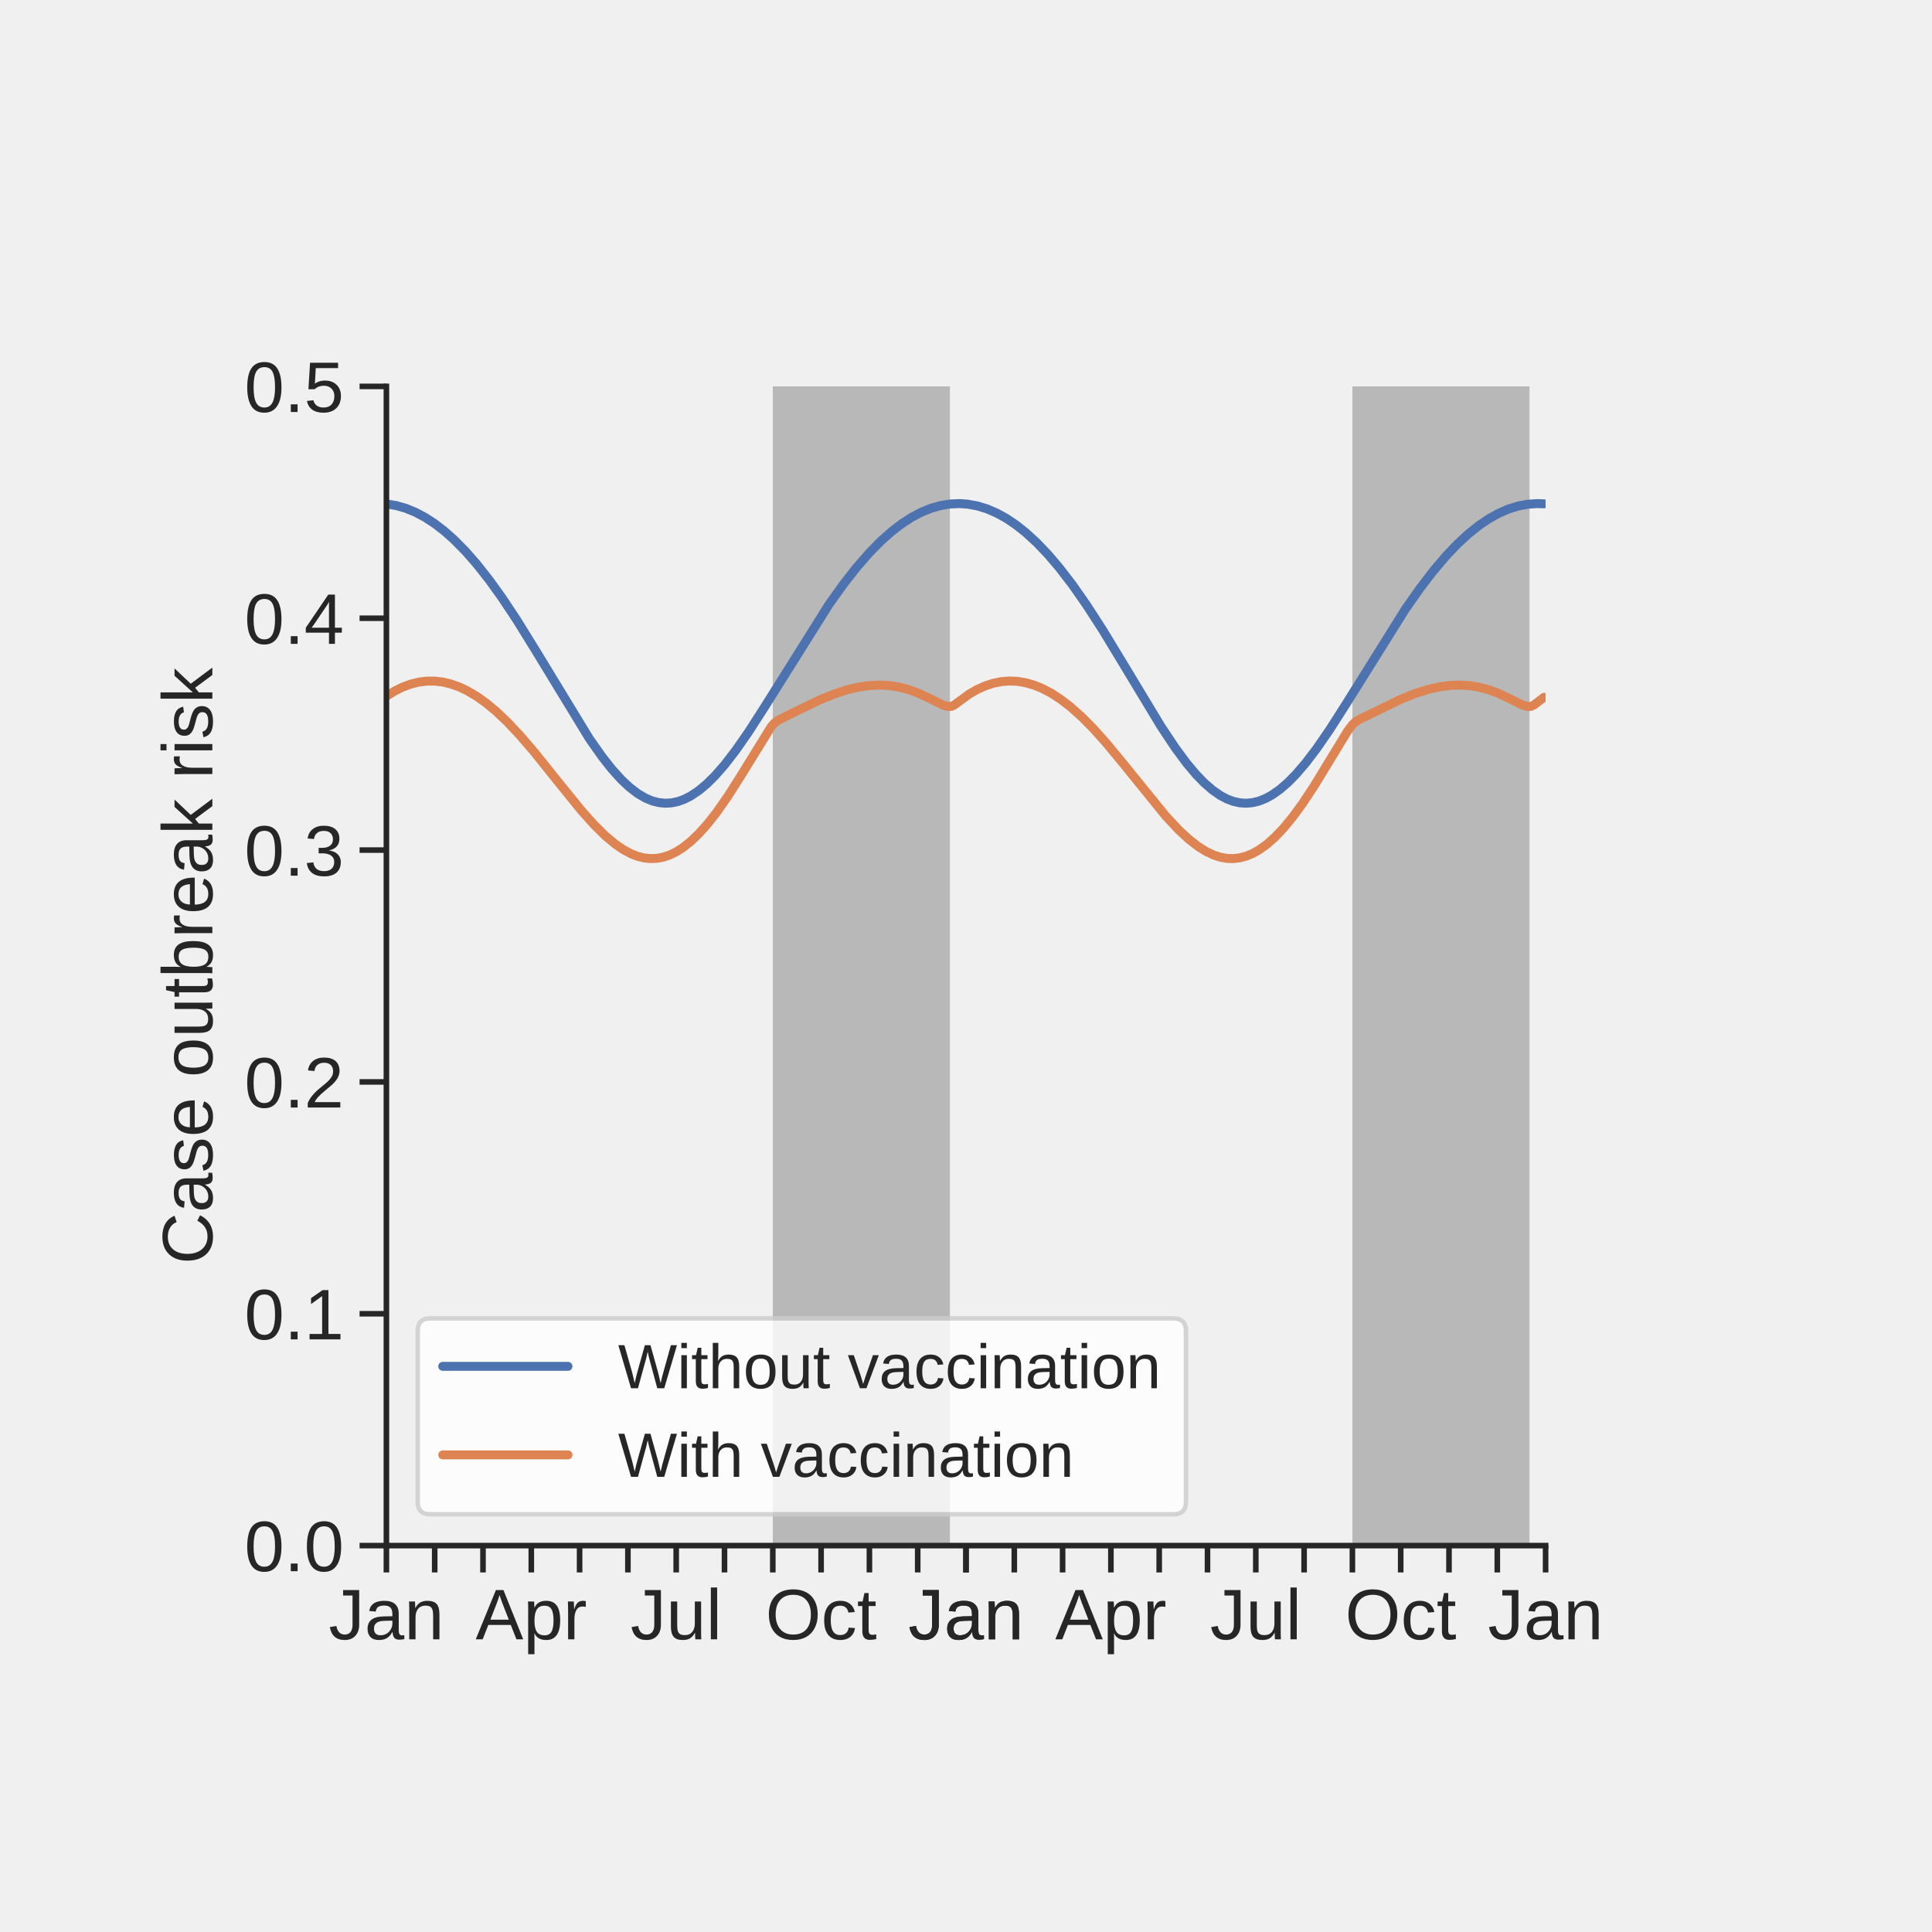
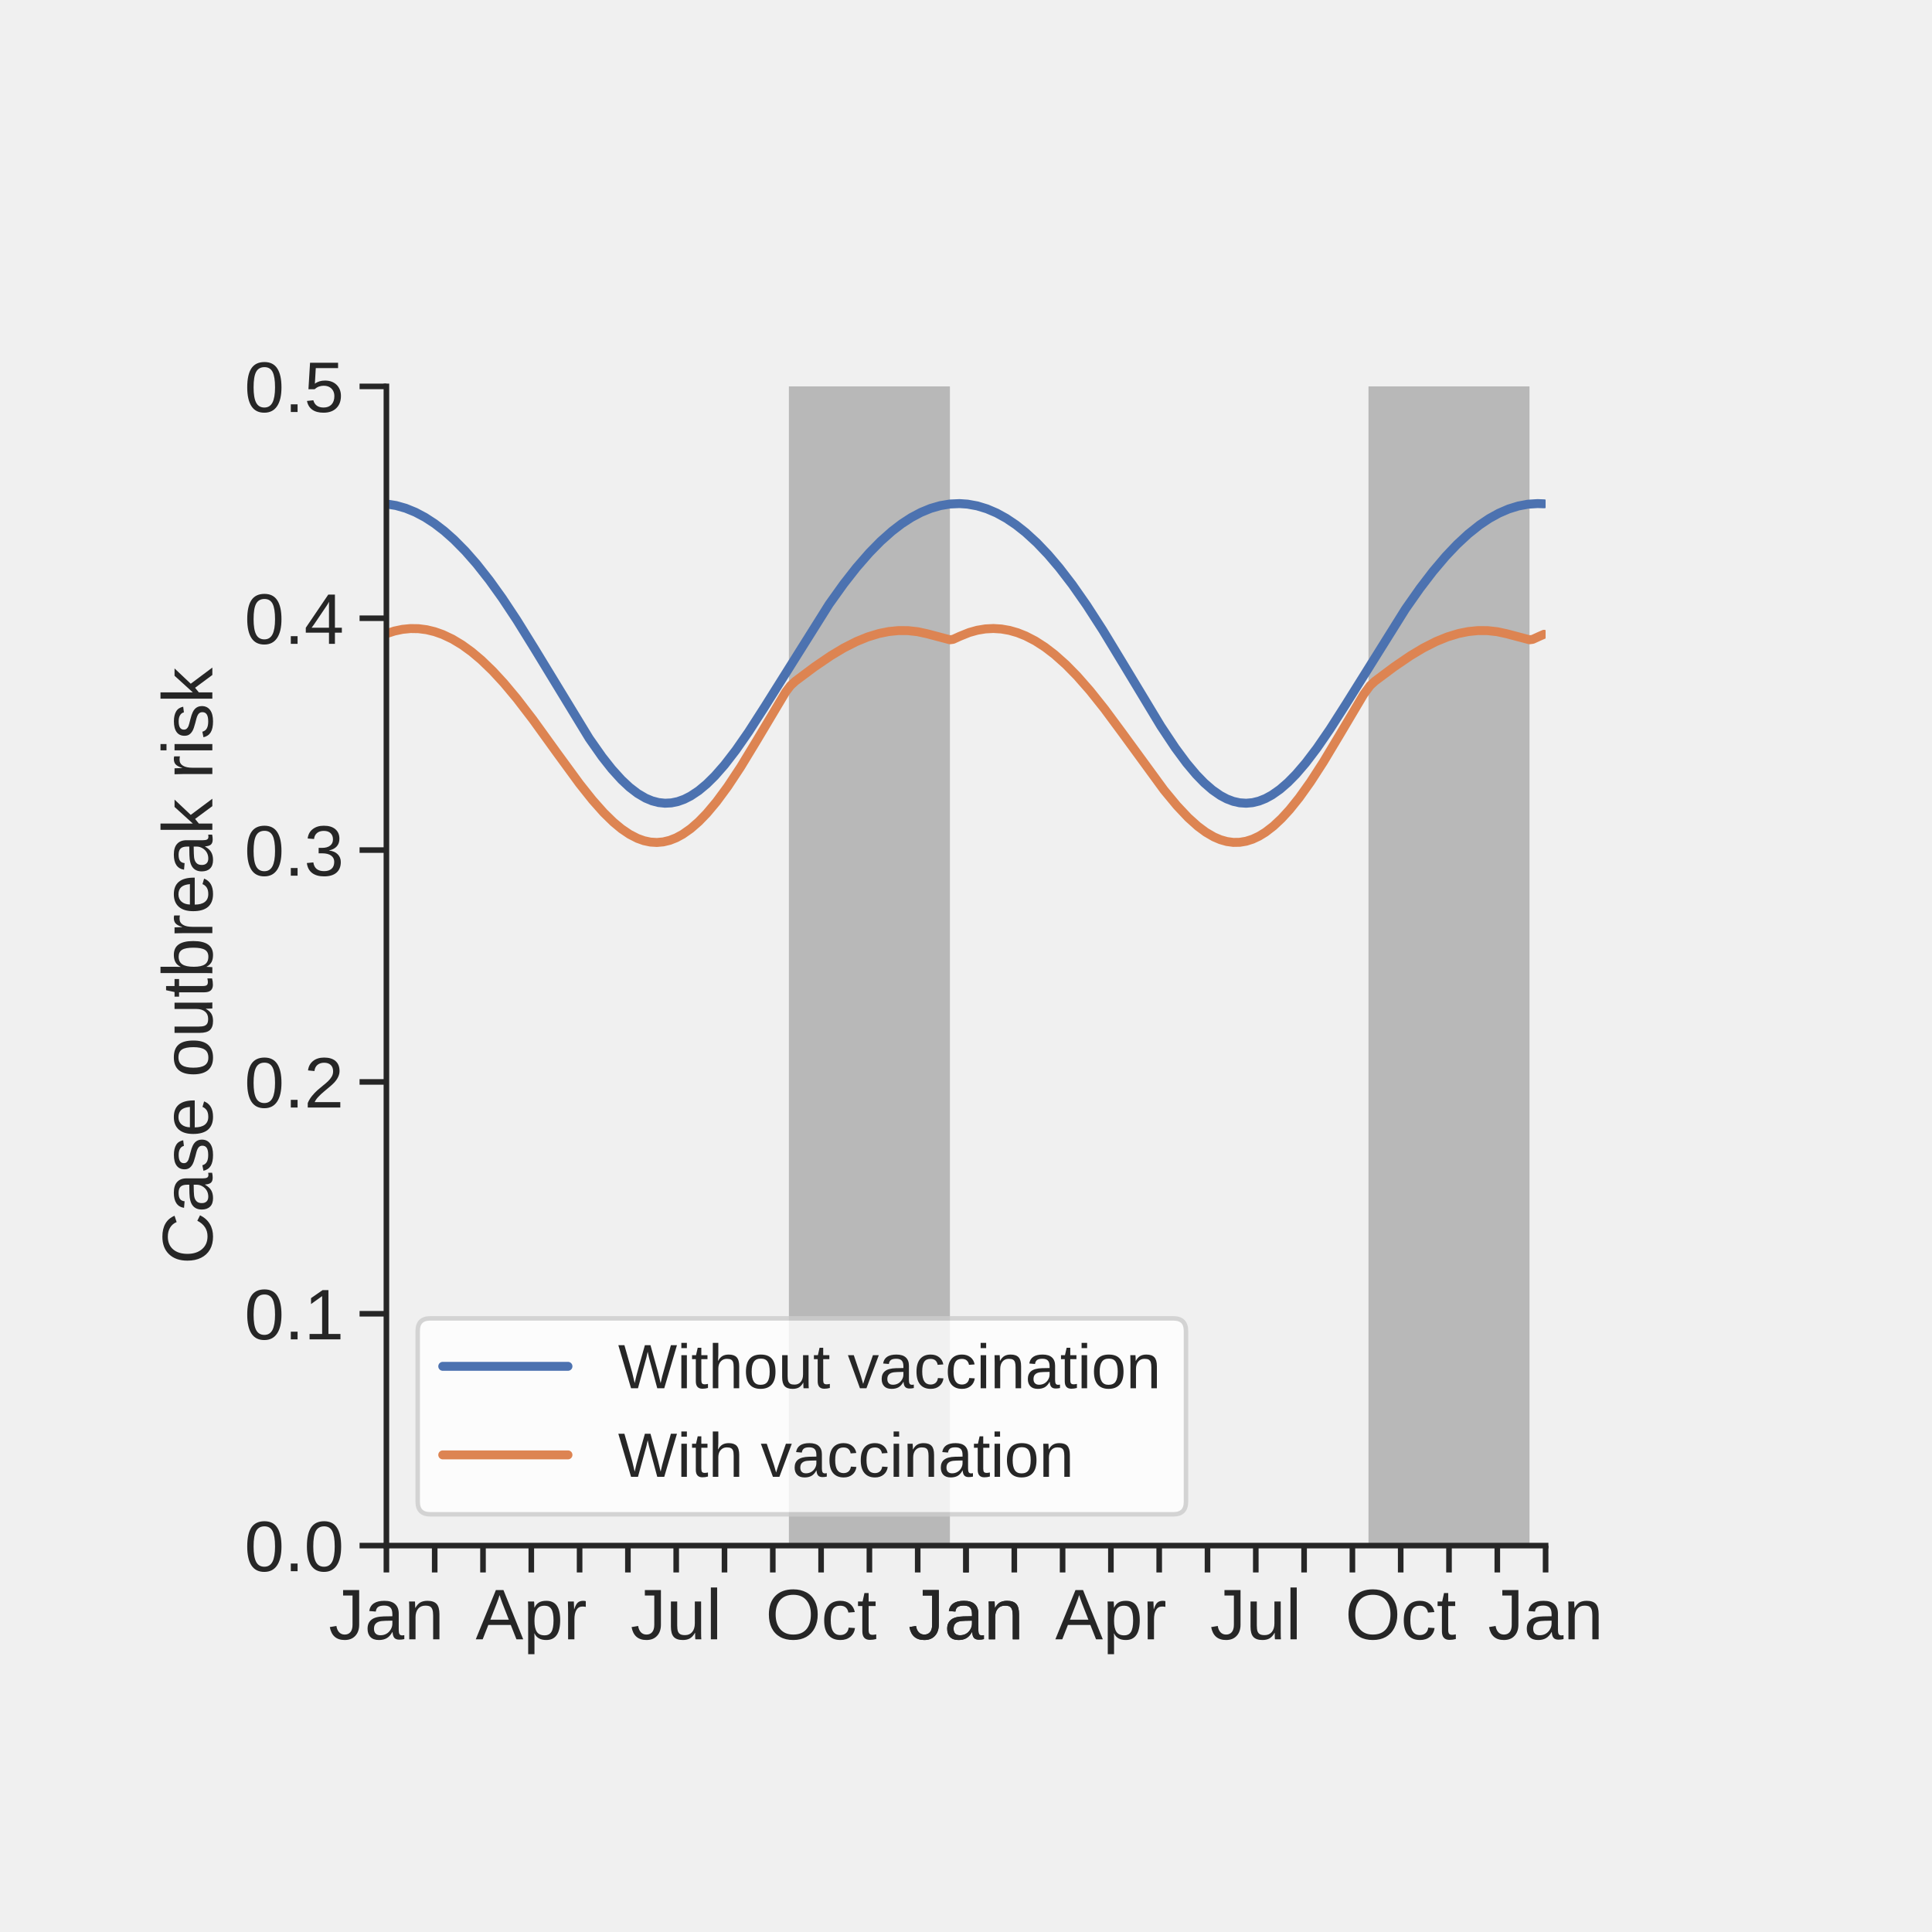
<svg xmlns="http://www.w3.org/2000/svg" xmlns:xlink="http://www.w3.org/1999/xlink" width="432pt" height="432pt" viewBox="0 0 432 432" version="1.1">
  <defs>
    <style type="text/css">*{stroke-linejoin: round; stroke-linecap: butt}</style>
  </defs>
  <g id="figure_1">
    <g id="patch_1">
      <path d="M 0 432  L 432 432  L 432 0  L 0 0  L 0 432  z " style="fill: none" />
    </g>
    <g id="axes_1">
      <g id="patch_2">
        <path d="M 86.4 345.6  L 345.6 345.6  L 345.6 86.4  L 86.4 86.4  L 86.4 345.6  z " style="fill: none" />
      </g>
      <g id="matplotlib.axis_1">
        <g id="xtick_1">
          <g id="line2d_1">
            <defs>
-               <path id="m49d3cffe52" d="M 0 0  L 0 6  " style="stroke: #262626; stroke-width: 1.25" />
+               <path id="md2b25d978f" d="M 0 0  L 0 6  " style="stroke: #262626; stroke-width: 1.25" />
            </defs>
            <g>
-               <use xlink:href="#m49d3cffe52" x="86.4" y="345.6" style="fill: #262626; stroke: #262626; stroke-width: 1.25" />
+               <use xlink:href="#md2b25d978f" x="86.4" y="345.6" style="fill: #262626; stroke: #262626; stroke-width: 1.25" />
            </g>
          </g>
          <g id="text_1">
            <text style="fill: #262626; font: 16px 'Arial', 'DejaVu Sans', 'Liberation Sans', 'Bitstream Vera Sans', sans-serif; text-anchor: middle" x="86.4" y="366.553" transform="rotate(-0 86.4 366.5525)">Jan</text>
          </g>
        </g>
        <g id="xtick_2">
          <g id="line2d_2">
            <g>
-               <use xlink:href="#m49d3cffe52" x="97.2" y="345.6" style="fill: #262626; stroke: #262626; stroke-width: 1.25" />
+               <use xlink:href="#md2b25d978f" x="97.2" y="345.6" style="fill: #262626; stroke: #262626; stroke-width: 1.25" />
            </g>
          </g>
        </g>
        <g id="xtick_3">
          <g id="line2d_3">
            <g>
-               <use xlink:href="#m49d3cffe52" x="108" y="345.6" style="fill: #262626; stroke: #262626; stroke-width: 1.25" />
+               <use xlink:href="#md2b25d978f" x="108" y="345.6" style="fill: #262626; stroke: #262626; stroke-width: 1.25" />
            </g>
          </g>
        </g>
        <g id="xtick_4">
          <g id="line2d_4">
            <g>
-               <use xlink:href="#m49d3cffe52" x="118.8" y="345.6" style="fill: #262626; stroke: #262626; stroke-width: 1.25" />
+               <use xlink:href="#md2b25d978f" x="118.8" y="345.6" style="fill: #262626; stroke: #262626; stroke-width: 1.25" />
            </g>
          </g>
          <g id="text_2">
            <text style="fill: #262626; font: 16px 'Arial', 'DejaVu Sans', 'Liberation Sans', 'Bitstream Vera Sans', sans-serif; text-anchor: middle" x="118.8" y="366.553" transform="rotate(-0 118.8 366.5525)">Apr</text>
          </g>
        </g>
        <g id="xtick_5">
          <g id="line2d_5">
            <g>
-               <use xlink:href="#m49d3cffe52" x="129.6" y="345.6" style="fill: #262626; stroke: #262626; stroke-width: 1.25" />
+               <use xlink:href="#md2b25d978f" x="129.6" y="345.6" style="fill: #262626; stroke: #262626; stroke-width: 1.25" />
            </g>
          </g>
        </g>
        <g id="xtick_6">
          <g id="line2d_6">
            <g>
-               <use xlink:href="#m49d3cffe52" x="140.4" y="345.6" style="fill: #262626; stroke: #262626; stroke-width: 1.25" />
+               <use xlink:href="#md2b25d978f" x="140.4" y="345.6" style="fill: #262626; stroke: #262626; stroke-width: 1.25" />
            </g>
          </g>
        </g>
        <g id="xtick_7">
          <g id="line2d_7">
            <g>
-               <use xlink:href="#m49d3cffe52" x="151.2" y="345.6" style="fill: #262626; stroke: #262626; stroke-width: 1.25" />
+               <use xlink:href="#md2b25d978f" x="151.2" y="345.6" style="fill: #262626; stroke: #262626; stroke-width: 1.25" />
            </g>
          </g>
          <g id="text_3">
            <text style="fill: #262626; font: 16px 'Arial', 'DejaVu Sans', 'Liberation Sans', 'Bitstream Vera Sans', sans-serif; text-anchor: middle" x="151.2" y="366.553" transform="rotate(-0 151.2 366.5525)">Jul</text>
          </g>
        </g>
        <g id="xtick_8">
          <g id="line2d_8">
            <g>
-               <use xlink:href="#m49d3cffe52" x="162" y="345.6" style="fill: #262626; stroke: #262626; stroke-width: 1.25" />
+               <use xlink:href="#md2b25d978f" x="162" y="345.6" style="fill: #262626; stroke: #262626; stroke-width: 1.25" />
            </g>
          </g>
        </g>
        <g id="xtick_9">
          <g id="line2d_9">
            <g>
-               <use xlink:href="#m49d3cffe52" x="172.8" y="345.6" style="fill: #262626; stroke: #262626; stroke-width: 1.25" />
+               <use xlink:href="#md2b25d978f" x="172.8" y="345.6" style="fill: #262626; stroke: #262626; stroke-width: 1.25" />
            </g>
          </g>
        </g>
        <g id="xtick_10">
          <g id="line2d_10">
            <g>
-               <use xlink:href="#m49d3cffe52" x="183.6" y="345.6" style="fill: #262626; stroke: #262626; stroke-width: 1.25" />
+               <use xlink:href="#md2b25d978f" x="183.6" y="345.6" style="fill: #262626; stroke: #262626; stroke-width: 1.25" />
            </g>
          </g>
          <g id="text_4">
            <text style="fill: #262626; font: 16px 'Arial', 'DejaVu Sans', 'Liberation Sans', 'Bitstream Vera Sans', sans-serif; text-anchor: middle" x="183.6" y="366.553" transform="rotate(-0 183.6 366.5525)">Oct</text>
          </g>
        </g>
        <g id="xtick_11">
          <g id="line2d_11">
            <g>
-               <use xlink:href="#m49d3cffe52" x="194.4" y="345.6" style="fill: #262626; stroke: #262626; stroke-width: 1.25" />
+               <use xlink:href="#md2b25d978f" x="194.4" y="345.6" style="fill: #262626; stroke: #262626; stroke-width: 1.25" />
            </g>
          </g>
        </g>
        <g id="xtick_12">
          <g id="line2d_12">
            <g>
-               <use xlink:href="#m49d3cffe52" x="205.2" y="345.6" style="fill: #262626; stroke: #262626; stroke-width: 1.25" />
+               <use xlink:href="#md2b25d978f" x="205.2" y="345.6" style="fill: #262626; stroke: #262626; stroke-width: 1.25" />
            </g>
          </g>
        </g>
        <g id="xtick_13">
          <g id="line2d_13">
            <g>
-               <use xlink:href="#m49d3cffe52" x="216" y="345.6" style="fill: #262626; stroke: #262626; stroke-width: 1.25" />
+               <use xlink:href="#md2b25d978f" x="216" y="345.6" style="fill: #262626; stroke: #262626; stroke-width: 1.25" />
            </g>
          </g>
          <g id="text_5">
            <text style="fill: #262626; font: 16px 'Arial', 'DejaVu Sans', 'Liberation Sans', 'Bitstream Vera Sans', sans-serif; text-anchor: middle" x="216" y="366.553" transform="rotate(-0 216 366.5525)">Jan</text>
          </g>
        </g>
        <g id="xtick_14">
          <g id="line2d_14">
            <g>
-               <use xlink:href="#m49d3cffe52" x="216" y="345.6" style="fill: #262626; stroke: #262626; stroke-width: 1.25" />
+               <use xlink:href="#md2b25d978f" x="216" y="345.6" style="fill: #262626; stroke: #262626; stroke-width: 1.25" />
            </g>
          </g>
          <g id="text_6">
            <text style="fill: #262626; font: 16px 'Arial', 'DejaVu Sans', 'Liberation Sans', 'Bitstream Vera Sans', sans-serif; text-anchor: middle" x="216" y="366.553" transform="rotate(-0 216 366.5525)">Jan</text>
          </g>
        </g>
        <g id="xtick_15">
          <g id="line2d_15">
            <g>
-               <use xlink:href="#m49d3cffe52" x="226.8" y="345.6" style="fill: #262626; stroke: #262626; stroke-width: 1.25" />
+               <use xlink:href="#md2b25d978f" x="226.8" y="345.6" style="fill: #262626; stroke: #262626; stroke-width: 1.25" />
            </g>
          </g>
        </g>
        <g id="xtick_16">
          <g id="line2d_16">
            <g>
-               <use xlink:href="#m49d3cffe52" x="237.6" y="345.6" style="fill: #262626; stroke: #262626; stroke-width: 1.25" />
+               <use xlink:href="#md2b25d978f" x="237.6" y="345.6" style="fill: #262626; stroke: #262626; stroke-width: 1.25" />
            </g>
          </g>
        </g>
        <g id="xtick_17">
          <g id="line2d_17">
            <g>
-               <use xlink:href="#m49d3cffe52" x="248.4" y="345.6" style="fill: #262626; stroke: #262626; stroke-width: 1.25" />
+               <use xlink:href="#md2b25d978f" x="248.4" y="345.6" style="fill: #262626; stroke: #262626; stroke-width: 1.25" />
            </g>
          </g>
          <g id="text_7">
            <text style="fill: #262626; font: 16px 'Arial', 'DejaVu Sans', 'Liberation Sans', 'Bitstream Vera Sans', sans-serif; text-anchor: middle" x="248.4" y="366.553" transform="rotate(-0 248.4 366.5525)">Apr</text>
          </g>
        </g>
        <g id="xtick_18">
          <g id="line2d_18">
            <g>
-               <use xlink:href="#m49d3cffe52" x="259.2" y="345.6" style="fill: #262626; stroke: #262626; stroke-width: 1.25" />
+               <use xlink:href="#md2b25d978f" x="259.2" y="345.6" style="fill: #262626; stroke: #262626; stroke-width: 1.25" />
            </g>
          </g>
        </g>
        <g id="xtick_19">
          <g id="line2d_19">
            <g>
-               <use xlink:href="#m49d3cffe52" x="270" y="345.6" style="fill: #262626; stroke: #262626; stroke-width: 1.25" />
+               <use xlink:href="#md2b25d978f" x="270" y="345.6" style="fill: #262626; stroke: #262626; stroke-width: 1.25" />
            </g>
          </g>
        </g>
        <g id="xtick_20">
          <g id="line2d_20">
            <g>
-               <use xlink:href="#m49d3cffe52" x="280.8" y="345.6" style="fill: #262626; stroke: #262626; stroke-width: 1.25" />
+               <use xlink:href="#md2b25d978f" x="280.8" y="345.6" style="fill: #262626; stroke: #262626; stroke-width: 1.25" />
            </g>
          </g>
          <g id="text_8">
            <text style="fill: #262626; font: 16px 'Arial', 'DejaVu Sans', 'Liberation Sans', 'Bitstream Vera Sans', sans-serif; text-anchor: middle" x="280.8" y="366.553" transform="rotate(-0 280.8 366.5525)">Jul</text>
          </g>
        </g>
        <g id="xtick_21">
          <g id="line2d_21">
            <g>
-               <use xlink:href="#m49d3cffe52" x="291.6" y="345.6" style="fill: #262626; stroke: #262626; stroke-width: 1.25" />
+               <use xlink:href="#md2b25d978f" x="291.6" y="345.6" style="fill: #262626; stroke: #262626; stroke-width: 1.25" />
            </g>
          </g>
        </g>
        <g id="xtick_22">
          <g id="line2d_22">
            <g>
-               <use xlink:href="#m49d3cffe52" x="302.4" y="345.6" style="fill: #262626; stroke: #262626; stroke-width: 1.25" />
+               <use xlink:href="#md2b25d978f" x="302.4" y="345.6" style="fill: #262626; stroke: #262626; stroke-width: 1.25" />
            </g>
          </g>
        </g>
        <g id="xtick_23">
          <g id="line2d_23">
            <g>
-               <use xlink:href="#m49d3cffe52" x="313.2" y="345.6" style="fill: #262626; stroke: #262626; stroke-width: 1.25" />
+               <use xlink:href="#md2b25d978f" x="313.2" y="345.6" style="fill: #262626; stroke: #262626; stroke-width: 1.25" />
            </g>
          </g>
          <g id="text_9">
            <text style="fill: #262626; font: 16px 'Arial', 'DejaVu Sans', 'Liberation Sans', 'Bitstream Vera Sans', sans-serif; text-anchor: middle" x="313.2" y="366.553" transform="rotate(-0 313.2 366.5525)">Oct</text>
          </g>
        </g>
        <g id="xtick_24">
          <g id="line2d_24">
            <g>
-               <use xlink:href="#m49d3cffe52" x="324" y="345.6" style="fill: #262626; stroke: #262626; stroke-width: 1.25" />
+               <use xlink:href="#md2b25d978f" x="324" y="345.6" style="fill: #262626; stroke: #262626; stroke-width: 1.25" />
            </g>
          </g>
        </g>
        <g id="xtick_25">
          <g id="line2d_25">
            <g>
-               <use xlink:href="#m49d3cffe52" x="334.8" y="345.6" style="fill: #262626; stroke: #262626; stroke-width: 1.25" />
+               <use xlink:href="#md2b25d978f" x="334.8" y="345.6" style="fill: #262626; stroke: #262626; stroke-width: 1.25" />
            </g>
          </g>
        </g>
        <g id="xtick_26">
          <g id="line2d_26">
            <g>
-               <use xlink:href="#m49d3cffe52" x="345.6" y="345.6" style="fill: #262626; stroke: #262626; stroke-width: 1.25" />
+               <use xlink:href="#md2b25d978f" x="345.6" y="345.6" style="fill: #262626; stroke: #262626; stroke-width: 1.25" />
            </g>
          </g>
          <g id="text_10">
            <text style="fill: #262626; font: 16px 'Arial', 'DejaVu Sans', 'Liberation Sans', 'Bitstream Vera Sans', sans-serif; text-anchor: middle" x="345.6" y="366.553" transform="rotate(-0 345.6 366.5525)">Jan</text>
          </g>
        </g>
        <g id="text_11">
          <text style="fill: #262626; font: 16px 'Arial', 'DejaVu Sans', 'Liberation Sans', 'Bitstream Vera Sans', sans-serif; text-anchor: middle" x="216" y="385.185" transform="rotate(-0 216 385.185)"> </text>
        </g>
      </g>
      <g id="matplotlib.axis_2">
        <g id="ytick_1">
          <g id="line2d_27">
            <defs>
-               <path id="m39ff6f68b8" d="M 0 0  L -6 0  " style="stroke: #262626; stroke-width: 1.25" />
+               <path id="m48cab7364d" d="M 0 0  L -6 0  " style="stroke: #262626; stroke-width: 1.25" />
            </defs>
            <g>
-               <use xlink:href="#m39ff6f68b8" x="86.4" y="345.6" style="fill: #262626; stroke: #262626; stroke-width: 1.25" />
+               <use xlink:href="#m48cab7364d" x="86.4" y="345.6" style="fill: #262626; stroke: #262626; stroke-width: 1.25" />
            </g>
          </g>
          <g id="text_12">
            <text style="fill: #262626; font: 16px 'Arial', 'DejaVu Sans', 'Liberation Sans', 'Bitstream Vera Sans', sans-serif; text-anchor: end" x="76.9" y="351.326" transform="rotate(-0 76.9 351.3263)">0.0</text>
          </g>
        </g>
        <g id="ytick_2">
          <g id="line2d_28">
            <g>
-               <use xlink:href="#m39ff6f68b8" x="86.4" y="293.76" style="fill: #262626; stroke: #262626; stroke-width: 1.25" />
+               <use xlink:href="#m48cab7364d" x="86.4" y="293.76" style="fill: #262626; stroke: #262626; stroke-width: 1.25" />
            </g>
          </g>
          <g id="text_13">
            <text style="fill: #262626; font: 16px 'Arial', 'DejaVu Sans', 'Liberation Sans', 'Bitstream Vera Sans', sans-serif; text-anchor: end" x="76.9" y="299.486" transform="rotate(-0 76.9 299.4862)">0.1</text>
          </g>
        </g>
        <g id="ytick_3">
          <g id="line2d_29">
            <g>
-               <use xlink:href="#m39ff6f68b8" x="86.4" y="241.92" style="fill: #262626; stroke: #262626; stroke-width: 1.25" />
+               <use xlink:href="#m48cab7364d" x="86.4" y="241.92" style="fill: #262626; stroke: #262626; stroke-width: 1.25" />
            </g>
          </g>
          <g id="text_14">
            <text style="fill: #262626; font: 16px 'Arial', 'DejaVu Sans', 'Liberation Sans', 'Bitstream Vera Sans', sans-serif; text-anchor: end" x="76.9" y="247.646" transform="rotate(-0 76.9 247.6463)">0.2</text>
          </g>
        </g>
        <g id="ytick_4">
          <g id="line2d_30">
            <g>
-               <use xlink:href="#m39ff6f68b8" x="86.4" y="190.08" style="fill: #262626; stroke: #262626; stroke-width: 1.25" />
+               <use xlink:href="#m48cab7364d" x="86.4" y="190.08" style="fill: #262626; stroke: #262626; stroke-width: 1.25" />
            </g>
          </g>
          <g id="text_15">
            <text style="fill: #262626; font: 16px 'Arial', 'DejaVu Sans', 'Liberation Sans', 'Bitstream Vera Sans', sans-serif; text-anchor: end" x="76.9" y="195.806" transform="rotate(-0 76.9 195.8063)">0.3</text>
          </g>
        </g>
        <g id="ytick_5">
          <g id="line2d_31">
            <g>
-               <use xlink:href="#m39ff6f68b8" x="86.4" y="138.24" style="fill: #262626; stroke: #262626; stroke-width: 1.25" />
+               <use xlink:href="#m48cab7364d" x="86.4" y="138.24" style="fill: #262626; stroke: #262626; stroke-width: 1.25" />
            </g>
          </g>
          <g id="text_16">
            <text style="fill: #262626; font: 16px 'Arial', 'DejaVu Sans', 'Liberation Sans', 'Bitstream Vera Sans', sans-serif; text-anchor: end" x="76.9" y="143.966" transform="rotate(-0 76.9 143.9663)">0.4</text>
          </g>
        </g>
        <g id="ytick_6">
          <g id="line2d_32">
            <g>
-               <use xlink:href="#m39ff6f68b8" x="86.4" y="86.4" style="fill: #262626; stroke: #262626; stroke-width: 1.25" />
+               <use xlink:href="#m48cab7364d" x="86.4" y="86.4" style="fill: #262626; stroke: #262626; stroke-width: 1.25" />
            </g>
          </g>
          <g id="text_17">
            <text style="fill: #262626; font: 16px 'Arial', 'DejaVu Sans', 'Liberation Sans', 'Bitstream Vera Sans', sans-serif; text-anchor: end" x="76.9" y="92.126" transform="rotate(-0 76.9 92.12625)">0.5</text>
          </g>
        </g>
        <g id="text_18">
          <text style="fill: #262626; font: 16px 'Arial', 'DejaVu Sans', 'Liberation Sans', 'Bitstream Vera Sans', sans-serif; text-anchor: middle" x="47.48" y="216" transform="rotate(-90 47.48 216)">Case outbreak risk</text>
        </g>
      </g>
      <g id="PolyCollection_1">
        <defs>
-           <path id="m19e849d0ab" d="M 212.4 -86.4  L 172.8 -86.4  L 172.8 -345.6  L 212.4 -345.6  L 212.4 -345.6  L 212.4 -86.4  z " />
+           <path id="m5a45fb93f5" d="M 212.4 -86.4  L 176.4 -86.4  L 176.4 -345.6  L 212.4 -345.6  L 212.4 -345.6  L 212.4 -86.4  z " />
        </defs>
-         <g clip-path="url(#pc9579935b8)">
-           <use xlink:href="#m19e849d0ab" x="0" y="432" style="fill: #808080; fill-opacity: 0.5" />
+         <g clip-path="url(#p60c8c83391)">
+           <use xlink:href="#m5a45fb93f5" x="0" y="432" style="fill: #808080; fill-opacity: 0.5" />
        </g>
      </g>
      <g id="PolyCollection_2">
        <defs>
-           <path id="ma4b111e247" d="M 342 -86.4  L 302.4 -86.4  L 302.4 -345.6  L 342 -345.6  L 342 -345.6  L 342 -86.4  z " />
+           <path id="m611b5abb73" d="M 342 -86.4  L 306 -86.4  L 306 -345.6  L 342 -345.6  L 342 -345.6  L 342 -86.4  z " />
        </defs>
-         <g clip-path="url(#pc9579935b8)">
-           <use xlink:href="#ma4b111e247" x="0" y="432" style="fill: #808080; fill-opacity: 0.5" />
+         <g clip-path="url(#p60c8c83391)">
+           <use xlink:href="#m611b5abb73" x="0" y="432" style="fill: #808080; fill-opacity: 0.5" />
        </g>
      </g>
      <g id="line2d_33">
-         <path d="M 86.4 112.687  L 88.56 113.036  L 90.72 113.651  L 92.88 114.533  L 95.04 115.678  L 97.2 117.085  L 99.36 118.751  L 101.52 120.669  L 104.04 123.219  L 106.56 126.091  L 109.44 129.744  L 112.32 133.758  L 115.56 138.648  L 119.52 145.034  L 131.76 165.124  L 134.64 169.223  L 136.8 171.961  L 138.96 174.347  L 140.76 176.032  L 142.56 177.412  L 144.36 178.469  L 145.8 179.07  L 147.24 179.449  L 148.68 179.602  L 150.12 179.529  L 151.56 179.232  L 153 178.715  L 154.44 177.985  L 156.24 176.784  L 158.04 175.282  L 159.84 173.502  L 162 171.039  L 164.52 167.775  L 167.4 163.636  L 171 158.032  L 185.4 135.1  L 188.64 130.572  L 191.52 126.897  L 194.4 123.593  L 196.92 121.029  L 199.44 118.787  L 201.6 117.13  L 203.76 115.725  L 205.92 114.577  L 208.08 113.687  L 210.24 113.061  L 212.4 112.699  L 214.56 112.603  L 216.36 112.727  L 218.52 113.12  L 220.68 113.78  L 222.84 114.705  L 225 115.895  L 227.16 117.345  L 229.32 119.053  L 231.84 121.364  L 234.36 124.007  L 236.88 126.968  L 239.76 130.715  L 243 135.348  L 246.6 140.926  L 251.28 148.64  L 259.56 162.357  L 262.8 167.231  L 265.32 170.633  L 267.48 173.201  L 269.28 175.056  L 271.08 176.621  L 272.88 177.875  L 274.32 178.64  L 275.76 179.186  L 277.2 179.508  L 278.64 179.605  L 280.08 179.476  L 281.52 179.124  L 282.96 178.553  L 284.4 177.77  L 286.2 176.507  L 288 174.947  L 289.8 173.115  L 291.96 170.596  L 294.48 167.279  L 297.36 163.093  L 300.96 157.454  L 314.28 136.156  L 317.52 131.544  L 320.4 127.783  L 323.28 124.382  L 325.8 121.729  L 328.32 119.394  L 330.84 117.389  L 333 115.942  L 335.16 114.75  L 337.32 113.817  L 339.48 113.147  L 341.64 112.741  L 343.8 112.601  L 345.24 112.655  L 345.24 112.655  " clip-path="url(#pc9579935b8)" style="fill: none; stroke: #4c72b0; stroke-width: 2; stroke-linecap: round" />
+         <path d="M 86.4 112.687  L 88.56 113.036  L 90.72 113.651  L 92.88 114.533  L 95.04 115.678  L 97.2 117.085  L 99.36 118.751  L 101.52 120.669  L 104.04 123.219  L 106.56 126.091  L 109.44 129.744  L 112.32 133.758  L 115.56 138.648  L 119.52 145.034  L 131.76 165.124  L 134.64 169.223  L 136.8 171.961  L 138.96 174.347  L 140.76 176.032  L 142.56 177.412  L 144.36 178.469  L 145.8 179.07  L 147.24 179.449  L 148.68 179.602  L 150.12 179.529  L 151.56 179.232  L 153 178.715  L 154.44 177.985  L 156.24 176.784  L 158.04 175.282  L 159.84 173.502  L 162 171.039  L 164.52 167.775  L 167.4 163.636  L 171 158.032  L 185.4 135.1  L 188.64 130.572  L 191.52 126.897  L 194.4 123.593  L 196.92 121.029  L 199.44 118.787  L 201.6 117.13  L 203.76 115.725  L 205.92 114.577  L 208.08 113.687  L 210.24 113.061  L 212.4 112.699  L 214.56 112.603  L 216.36 112.727  L 218.52 113.12  L 220.68 113.78  L 222.84 114.705  L 225 115.895  L 227.16 117.345  L 229.32 119.053  L 231.84 121.364  L 234.36 124.007  L 236.88 126.968  L 239.76 130.715  L 243 135.348  L 246.6 140.926  L 251.28 148.64  L 259.56 162.357  L 262.8 167.231  L 265.32 170.633  L 267.48 173.201  L 269.28 175.056  L 271.08 176.621  L 272.88 177.875  L 274.32 178.64  L 275.76 179.186  L 277.2 179.508  L 278.64 179.605  L 280.08 179.476  L 281.52 179.124  L 282.96 178.553  L 284.4 177.77  L 286.2 176.507  L 288 174.947  L 289.8 173.115  L 291.96 170.596  L 294.48 167.279  L 297.36 163.093  L 300.96 157.454  L 314.28 136.156  L 317.52 131.544  L 320.4 127.783  L 323.28 124.382  L 325.8 121.729  L 328.32 119.394  L 330.84 117.389  L 333 115.942  L 335.16 114.75  L 337.32 113.817  L 339.48 113.147  L 341.64 112.741  L 343.8 112.601  L 345.24 112.655  L 345.24 112.655  " clip-path="url(#p60c8c83391)" style="fill: none; stroke: #4c72b0; stroke-width: 2; stroke-linecap: round" />
      </g>
      <g id="line2d_34">
-         <path d="M 86.4 155.669  L 88.2 154.548  L 90 153.651  L 91.8 152.978  L 93.6 152.529  L 95.4 152.303  L 97.2 152.297  L 99 152.508  L 100.8 152.934  L 102.6 153.569  L 104.4 154.409  L 106.56 155.677  L 108.72 157.216  L 110.88 159.008  L 113.4 161.392  L 116.28 164.452  L 119.52 168.232  L 124.56 174.522  L 129.96 181.185  L 132.84 184.408  L 135.36 186.894  L 137.52 188.702  L 139.32 189.941  L 141.12 190.908  L 142.56 191.468  L 144 191.83  L 145.44 191.986  L 146.88 191.93  L 148.32 191.659  L 149.76 191.174  L 151.2 190.475  L 152.64 189.568  L 154.44 188.149  L 156.24 186.43  L 158.04 184.431  L 160.2 181.695  L 162.72 178.102  L 165.6 173.57  L 172.44 162.495  L 173.16 161.676  L 173.88 161.127  L 177.48 159.308  L 183.24 156.529  L 186.48 155.202  L 189.36 154.257  L 191.88 153.653  L 194.4 153.287  L 196.56 153.182  L 198.72 153.284  L 200.88 153.604  L 203.04 154.151  L 205.2 154.929  L 207.72 156.104  L 210.96 157.703  L 212.04 157.983  L 212.76 157.941  L 213.48 157.573  L 216.72 155.193  L 218.52 154.162  L 220.32 153.355  L 222.12 152.772  L 223.92 152.412  L 225.72 152.274  L 227.52 152.355  L 229.32 152.653  L 231.12 153.163  L 232.92 153.881  L 235.08 155.008  L 237.24 156.414  L 239.4 158.082  L 241.92 160.334  L 244.44 162.881  L 247.32 166.094  L 251.28 170.892  L 260.64 182.433  L 263.52 185.518  L 265.68 187.533  L 267.84 189.229  L 269.64 190.362  L 271.44 191.212  L 272.88 191.675  L 274.32 191.934  L 275.76 191.984  L 277.2 191.821  L 278.64 191.443  L 280.08 190.851  L 281.52 190.048  L 283.32 188.754  L 285.12 187.153  L 286.92 185.263  L 289.08 182.645  L 291.24 179.69  L 293.76 175.884  L 297 170.576  L 301.32 163.483  L 302.4 162.059  L 303.12 161.363  L 304.2 160.75  L 313.2 156.37  L 316.44 155.07  L 319.32 154.157  L 321.84 153.585  L 324.36 153.256  L 326.52 153.184  L 328.68 153.322  L 330.84 153.679  L 333 154.265  L 335.16 155.081  L 337.68 156.289  L 340.56 157.703  L 341.64 157.983  L 342.36 157.941  L 343.08 157.573  L 345.24 155.92  L 345.24 155.92  " clip-path="url(#pc9579935b8)" style="fill: none; stroke: #dd8452; stroke-width: 2; stroke-linecap: round" />
+         <path d="M 86.4 141.687  L 88.2 141.101  L 90 140.722  L 91.8 140.547  L 93.6 140.577  L 95.4 140.81  L 97.2 141.246  L 99 141.881  L 101.16 142.903  L 103.32 144.202  L 105.48 145.768  L 107.64 147.591  L 110.16 150.023  L 112.68 152.755  L 115.56 156.201  L 119.16 160.891  L 124.56 168.374  L 129.6 175.265  L 132.48 178.885  L 135 181.722  L 137.16 183.834  L 138.96 185.328  L 140.76 186.549  L 142.56 187.474  L 144 187.987  L 145.44 188.291  L 146.88 188.379  L 148.32 188.249  L 149.76 187.901  L 151.2 187.335  L 152.64 186.556  L 154.44 185.293  L 156.24 183.723  L 158.04 181.865  L 160.2 179.292  L 162.72 175.875  L 165.6 171.52  L 169.2 165.594  L 175.68 154.734  L 176.76 153.306  L 177.84 152.31  L 182.16 149.086  L 185.76 146.631  L 188.64 144.903  L 191.52 143.442  L 194.04 142.416  L 196.56 141.65  L 198.72 141.217  L 200.88 141.001  L 203.04 141.012  L 205.2 141.254  L 207.36 141.723  L 212.4 143.055  L 213.12 142.96  L 214.56 142.3  L 216.72 141.428  L 218.52 140.925  L 220.32 140.627  L 222.12 140.534  L 223.92 140.646  L 225.72 140.96  L 227.52 141.476  L 229.32 142.191  L 231.48 143.306  L 233.64 144.695  L 235.8 146.348  L 238.32 148.594  L 240.84 151.159  L 243.72 154.438  L 246.96 158.501  L 250.92 163.848  L 260.28 176.662  L 263.16 180.144  L 265.68 182.819  L 267.84 184.762  L 269.64 186.095  L 271.44 187.141  L 272.88 187.757  L 274.32 188.166  L 275.76 188.362  L 277.2 188.341  L 278.64 188.102  L 280.08 187.645  L 281.52 186.972  L 282.96 186.089  L 284.76 184.701  L 286.56 183.013  L 288.36 181.048  L 290.52 178.358  L 293.04 174.826  L 295.92 170.371  L 299.52 164.366  L 304.92 155.271  L 306.36 153.306  L 307.44 152.31  L 311.76 149.086  L 315.36 146.631  L 318.24 144.903  L 321.12 143.442  L 323.64 142.416  L 326.16 141.65  L 328.32 141.217  L 330.48 141.001  L 332.64 141.012  L 334.8 141.254  L 336.96 141.723  L 342 143.055  L 342.72 142.96  L 344.16 142.3  L 345.24 141.828  L 345.24 141.828  " clip-path="url(#p60c8c83391)" style="fill: none; stroke: #dd8452; stroke-width: 2; stroke-linecap: round" />
      </g>
      <g id="patch_3">
        <path d="M 86.4 345.6  L 86.4 86.4  " style="fill: none; stroke: #262626; stroke-width: 1.25; stroke-linejoin: miter; stroke-linecap: square" />
      </g>
      <g id="patch_4">
        <path d="M 86.4 345.6  L 345.6 345.6  " style="fill: none; stroke: #262626; stroke-width: 1.25; stroke-linejoin: miter; stroke-linecap: square" />
      </g>
      <g id="legend_1">
        <g id="patch_5">
          <path d="M 96.2 338.6  L 262.387 338.6  Q 265.187 338.6 265.187 335.8  L 265.187 297.593  Q 265.187 294.793 262.387 294.793  L 96.2 294.793  Q 93.4 294.793 93.4 297.593  L 93.4 335.8  Q 93.4 338.6 96.2 338.6  z " style="fill: #ffffff; opacity: 0.8; stroke: #cccccc; stroke-linejoin: miter" />
        </g>
        <g id="line2d_35">
          <path d="M 99 305.514  L 113 305.514  L 127 305.514  " style="fill: none; stroke: #4c72b0; stroke-width: 2; stroke-linecap: round" />
        </g>
        <g id="text_19">
          <text style="fill: #262626; font: 14px 'Arial', 'DejaVu Sans', 'Liberation Sans', 'Bitstream Vera Sans', sans-serif; text-anchor: start" x="138.2" y="310.414" transform="rotate(-0 138.2 310.4141)">Without vaccination</text>
        </g>
        <g id="line2d_36">
          <path d="M 99 325.317  L 113 325.317  L 127 325.317  " style="fill: none; stroke: #dd8452; stroke-width: 2; stroke-linecap: round" />
        </g>
        <g id="text_20">
          <text style="fill: #262626; font: 14px 'Arial', 'DejaVu Sans', 'Liberation Sans', 'Bitstream Vera Sans', sans-serif; text-anchor: start" x="138.2" y="330.217" transform="rotate(-0 138.2 330.2175)">With vaccination</text>
        </g>
      </g>
    </g>
  </g>
  <defs>
-     <clipPath id="pc9579935b8">
+     <clipPath id="p60c8c83391">
      <rect x="86.4" y="86.4" width="259.2" height="259.2" />
    </clipPath>
  </defs>
</svg>
